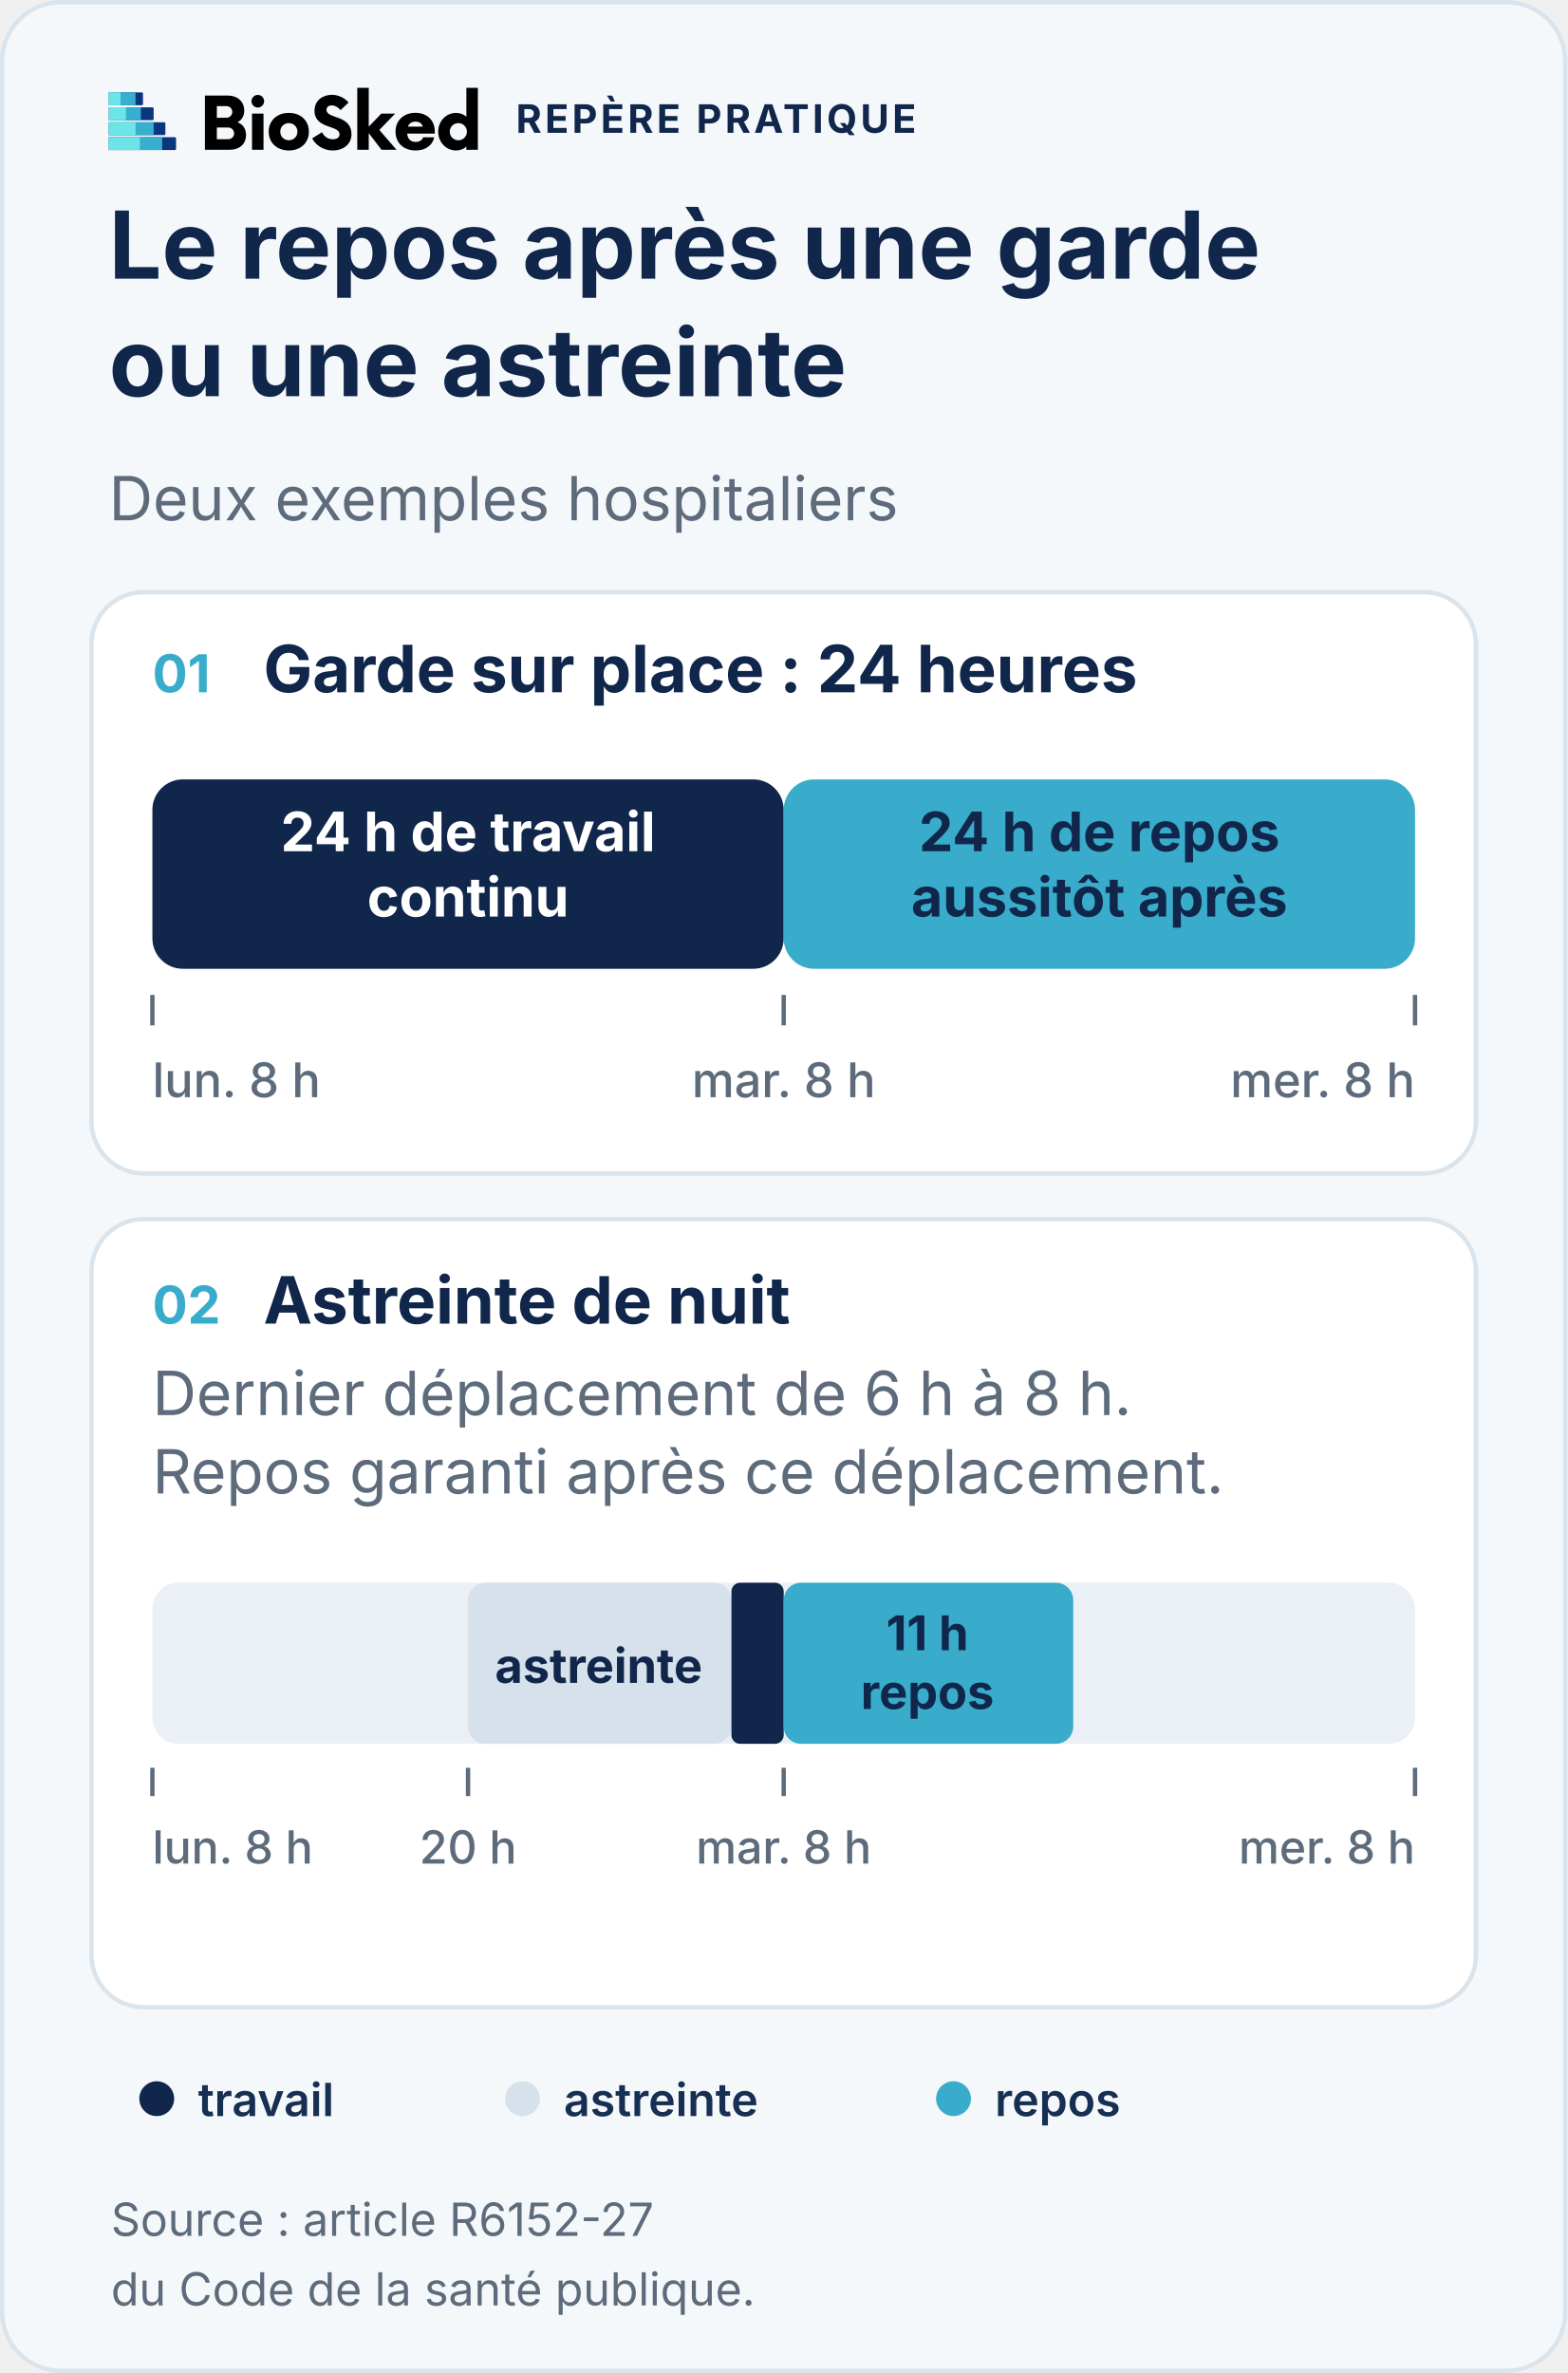
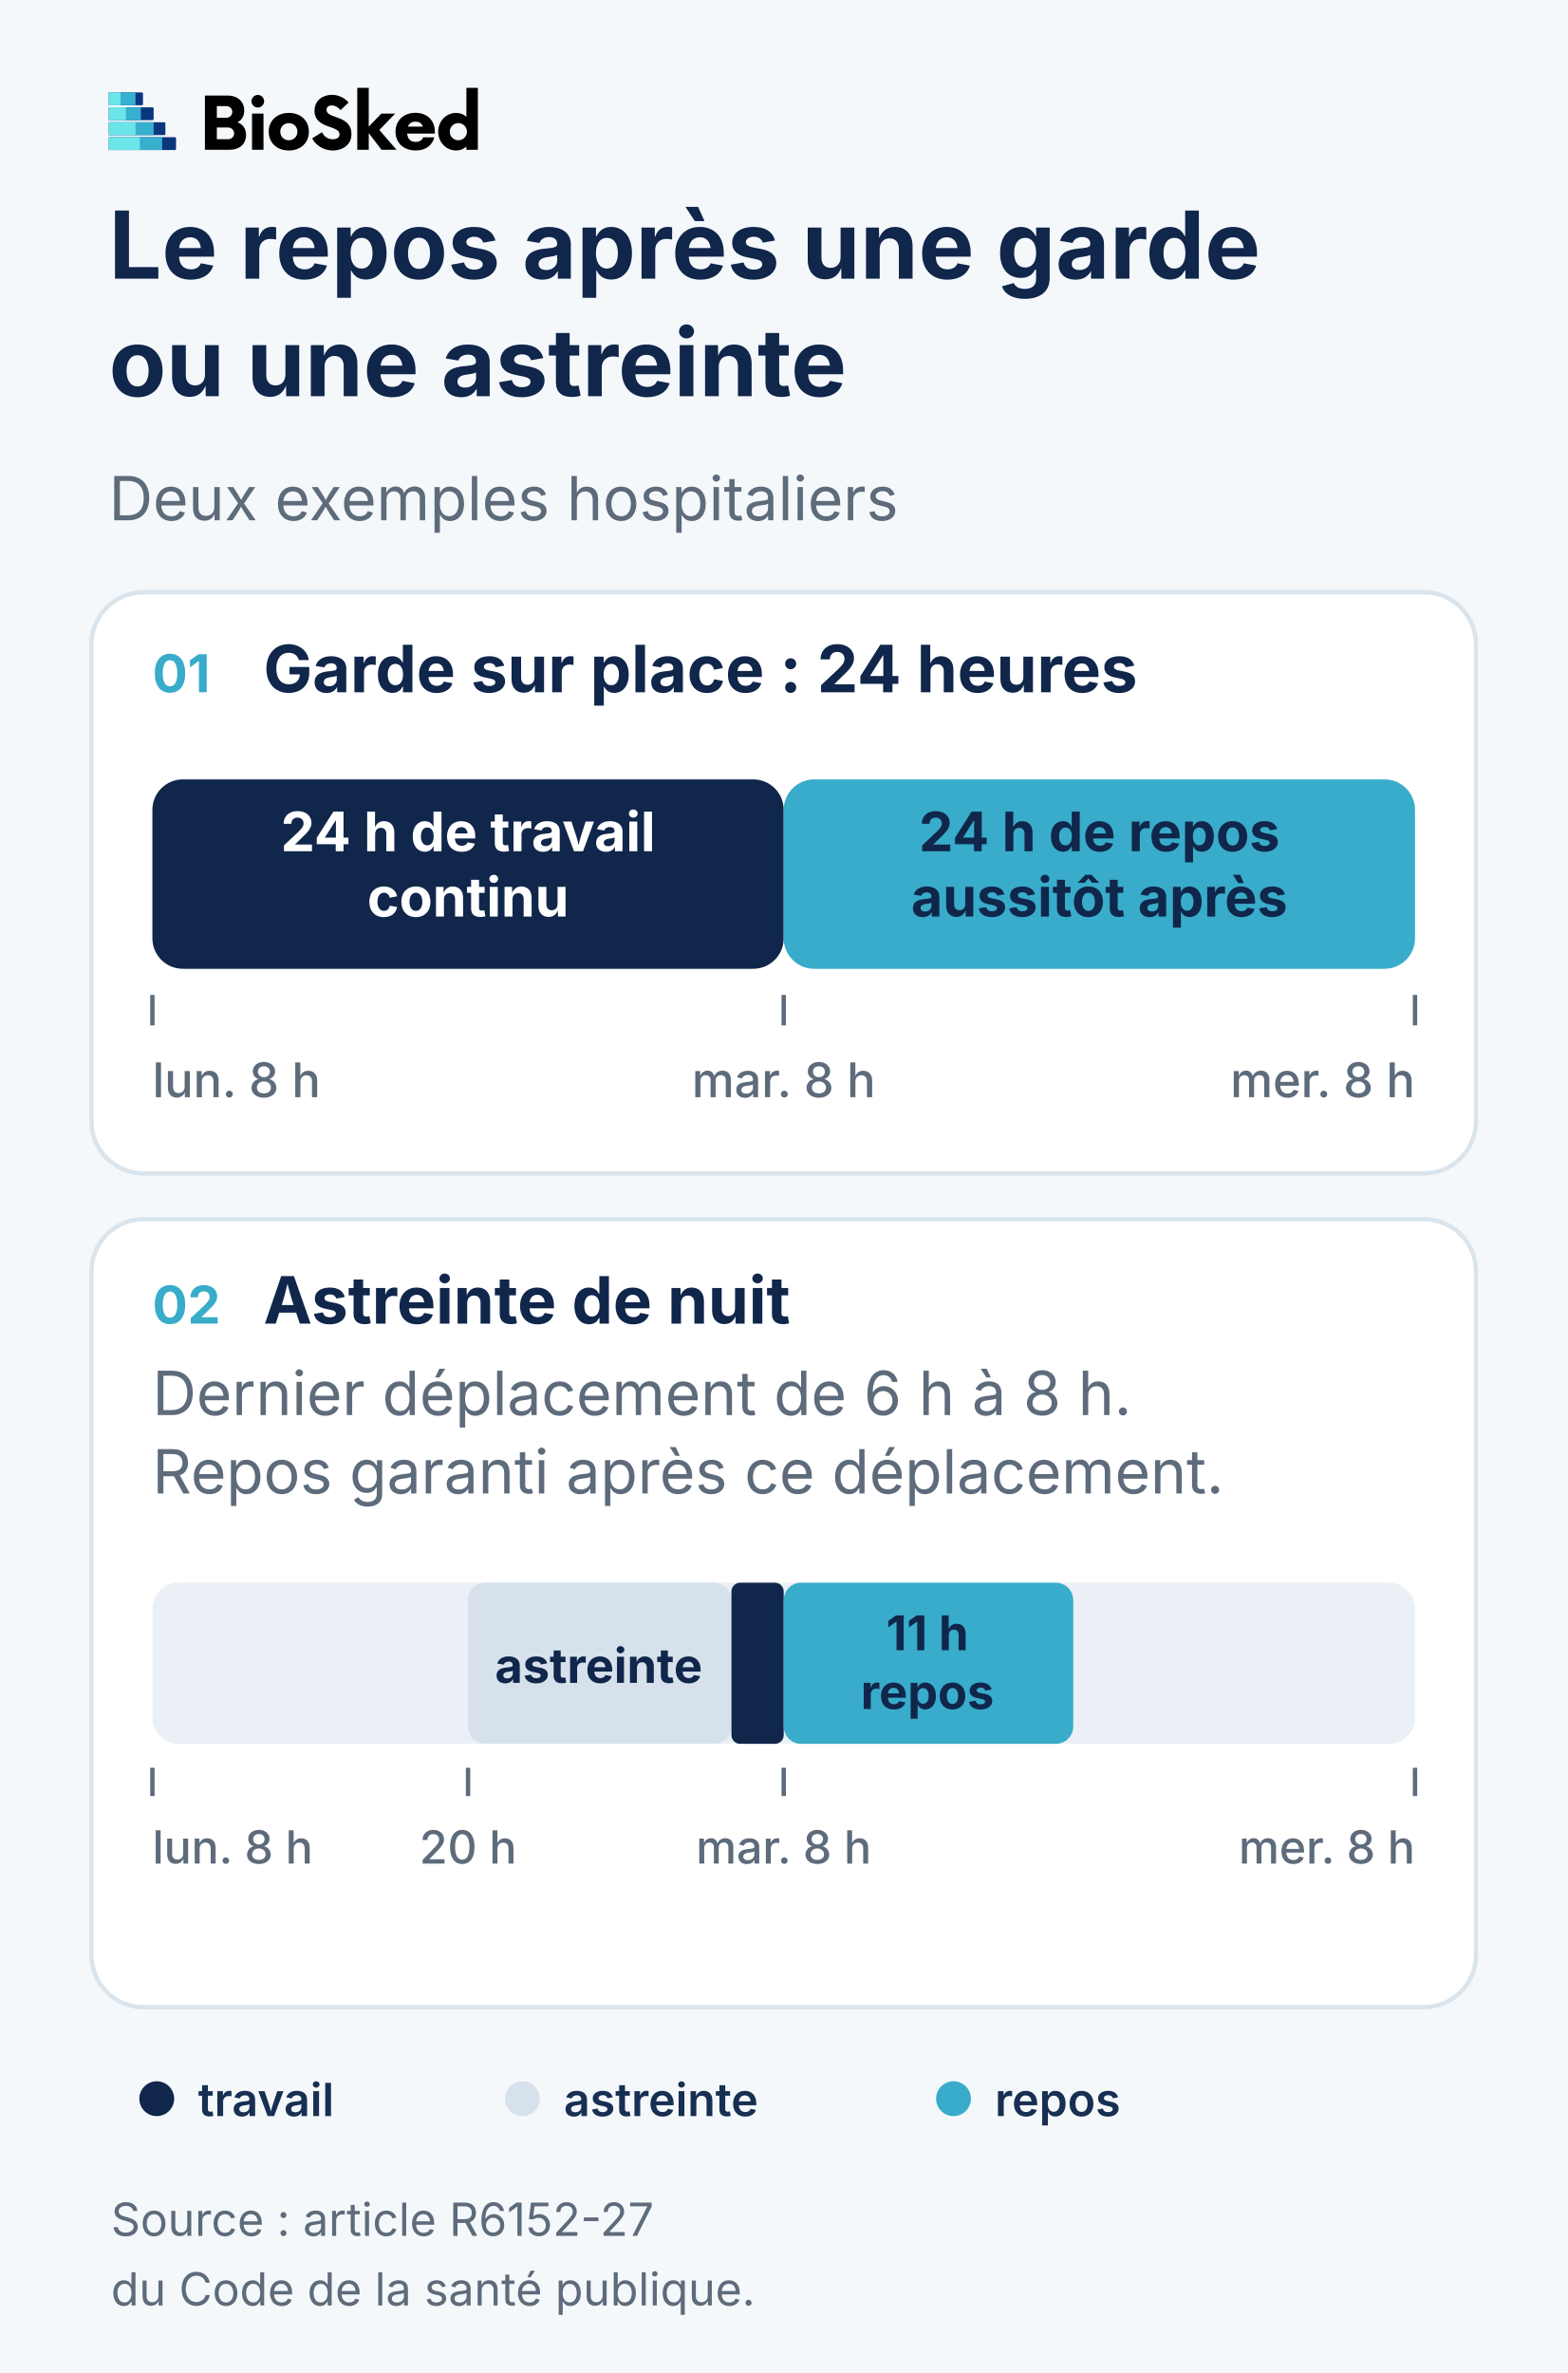
<svg xmlns="http://www.w3.org/2000/svg" width="720" height="1090" viewBox="0 0 720 1090" role="img" aria-labelledby="title desc">
-   <rect width="720" height="1090" rx="28" fill="#F5F8FB" />
-   <rect x="1" y="1" width="718" height="1088" rx="27" fill="none" stroke="#D9E4EC" stroke-width="2" />
+   <rect width="720" height="1090" fill="#F5F8FB" />
  <g transform="translate(50 40) scale(1.4)">
    <g clip-path="url(#clip0_1834_1075)">
      <path d="M42.225 11.551C43.559 10.84 44.419 9.595 44.419 7.727C44.419 4.586 42.048 2.777 39.053 2.777H31.522V20.564H39.734C42.699 20.564 45.012 18.845 45.012 15.702C45.012 13.538 43.885 12.204 42.225 11.551ZM40.506 8.142C40.506 9.18 39.645 10.069 38.579 10.069H35.436V6.245H38.579C39.645 6.245 40.506 7.076 40.506 8.142ZM39.171 17.095H35.436V13.27H39.171C40.269 13.27 41.098 14.16 41.098 15.199C41.098 16.265 40.269 17.095 39.171 17.095Z" fill="black" />
      <path d="M48.875 6.719C50.002 6.719 50.949 5.771 50.949 4.644C50.949 3.488 50.002 2.57 48.875 2.57C47.748 2.57 46.799 3.488 46.799 4.644C46.799 5.771 47.748 6.719 48.875 6.719ZM46.977 20.564H50.742V8.706H46.977V20.564Z" fill="black" />
      <path d="M59.06 20.801C63.032 20.801 65.64 18.192 65.64 14.636C65.64 11.077 63.032 8.469 59.06 8.469C55.086 8.469 52.448 11.077 52.448 14.636C52.448 18.192 55.086 20.801 59.06 20.801ZM59.06 17.45C57.428 17.421 56.243 16.236 56.243 14.636C56.243 13.033 57.428 11.848 59.06 11.819C60.66 11.848 61.876 13.033 61.876 14.636C61.876 16.236 60.66 17.421 59.06 17.45Z" fill="black" />
      <path d="M73.47 20.801C76.789 20.801 79.606 18.845 79.606 15.523C79.606 8.943 71.424 10.574 71.424 7.49C71.424 6.482 72.196 6.008 73.144 6.008C74.152 6.008 75.16 6.571 76.049 7.55L78.658 5.06C77.353 3.547 75.368 2.539 73.173 2.539C70.356 2.539 67.482 4.229 67.482 7.787C67.482 13.834 75.694 12.382 75.694 15.494C75.694 16.473 74.863 17.126 73.499 17.126C71.869 17.126 70.595 16.205 69.942 14.812L66.71 16.828C67.866 19.052 70.356 20.801 73.47 20.801Z" fill="black" />
      <path d="M94.379 20.564L88.746 14.072L93.934 8.706H89.399L85.277 12.975V0.256H81.513V20.564H85.277V15.11L89.457 20.564H94.379Z" fill="black" />
      <path d="M106.957 14.605C106.957 10.899 104.409 8.439 100.584 8.439C96.76 8.439 94.062 10.93 94.062 14.636C94.062 18.34 96.731 20.801 100.703 20.801C103.993 20.801 106.186 19.052 106.781 16.473H103.133C102.808 17.421 101.948 17.984 100.643 17.984C98.924 17.984 98.034 16.947 97.886 15.257H106.957V14.605ZM100.643 11.343C101.919 11.343 102.659 11.938 103.045 12.975H98.124C98.508 11.967 99.31 11.343 100.643 11.343Z" fill="black" />
      <path d="M117.313 0.256V9.743C116.424 8.943 115.297 8.469 113.934 8.469C110.643 8.469 108.064 11.196 108.064 14.636C108.064 18.074 110.643 20.801 113.934 20.801C115.297 20.801 116.424 20.327 117.313 19.526V20.593L121.078 20.564V0.256H117.313ZM114.675 17.45C113.104 17.45 111.859 16.205 111.859 14.636C111.859 13.064 113.104 11.819 114.675 11.819C116.216 11.819 117.492 13.064 117.492 14.636C117.492 16.205 116.216 17.45 114.675 17.45Z" fill="black" />
      <path d="M-1.52588e-05 1.75H10.842C10.889 1.75 10.934 1.759 10.979 1.775C11.022 1.793 11.062 1.817 11.095 1.848C11.128 1.881 11.154 1.917 11.173 1.958C11.191 1.999 11.2 2.042 11.2 2.087V5.614C11.2 5.658 11.191 5.701 11.173 5.743C11.154 5.783 11.128 5.82 11.095 5.852C11.062 5.883 11.022 5.907 10.979 5.925C10.934 5.942 10.889 5.95 10.842 5.95H-1.52588e-05V1.75Z" fill="#0A367F" />
      <path d="M-1.52588e-05 6.65H14.347C14.393 6.65 14.438 6.659 14.482 6.675C14.526 6.693 14.564 6.717 14.597 6.748C14.629 6.781 14.655 6.817 14.673 6.857C14.691 6.899 14.7 6.942 14.7 6.987V10.514C14.7 10.558 14.691 10.601 14.673 10.643C14.655 10.683 14.629 10.72 14.597 10.752C14.564 10.783 14.526 10.807 14.482 10.825C14.438 10.841 14.393 10.85 14.347 10.85H-1.52588e-05V6.65Z" fill="#0A367F" />
      <path d="M-1.52588e-05 11.55H18.194C18.242 11.55 18.287 11.559 18.33 11.575C18.374 11.593 18.412 11.617 18.446 11.648C18.48 11.68 18.506 11.717 18.523 11.757C18.541 11.799 18.55 11.842 18.55 11.886V15.413C18.55 15.458 18.541 15.501 18.523 15.543C18.506 15.583 18.48 15.619 18.446 15.652C18.412 15.683 18.374 15.707 18.33 15.725C18.287 15.741 18.242 15.75 18.194 15.75H-1.52588e-05V11.55Z" fill="#0A367F" />
      <path d="M-1.52588e-05 16.45H21.696C21.743 16.45 21.788 16.458 21.831 16.476C21.875 16.493 21.913 16.517 21.947 16.548C21.979 16.58 22.005 16.617 22.023 16.657C22.04 16.699 22.05 16.742 22.05 16.786V20.313C22.05 20.358 22.04 20.401 22.023 20.442C22.005 20.483 21.979 20.519 21.947 20.552C21.913 20.583 21.875 20.607 21.831 20.625C21.788 20.641 21.743 20.65 21.696 20.65H-1.52588e-05V16.45Z" fill="#0A367F" />
      <path d="M-1.52588e-05 1.75H8.75V5.95H-1.52588e-05V1.75Z" fill="#37AFCF" />
      <path d="M-1.52588e-05 6.65H10.5V10.85H-1.52588e-05V6.65Z" fill="#37AFCF" />
      <path d="M-1.52588e-05 11.55H14.7V15.75H-1.52588e-05V11.55Z" fill="#37AFCF" />
      <path d="M-1.52588e-05 16.45H17.5V20.65H-1.52588e-05V16.45Z" fill="#37AFCF" />
      <path d="M-1.52588e-05 1.75H3.85V5.95H-1.52588e-05V1.75Z" fill="#6CE5E8" />
      <path d="M-1.52588e-05 6.65H5.6V10.85H-1.52588e-05V6.65Z" fill="#6CE5E8" />
      <path d="M-1.52588e-05 11.55H8.75V15.75H-1.52588e-05V11.55Z" fill="#6CE5E8" />
      <path d="M-1.52588e-05 16.45H10.15V20.65H-1.52588e-05V16.45Z" fill="#6CE5E8" />
    </g>
    <defs>
      <clipPath id="clip0_1834_1075">
        <rect width="121.1" height="21" fill="white" />
      </clipPath>
    </defs>
  </g>
-   <text x="237" y="61" fill="#10264B" font-family="Inter, Arial, sans-serif" font-size="18" font-weight="700" text-anchor="start" letter-spacing="1.5">REPÈRE PRATIQUE</text>
  <text x="50" y="128" fill="#10264B" font-family="Inter, Arial, sans-serif" font-size="43" font-weight="750" text-anchor="start">Le repos après une garde</text>
  <text x="50" y="182" fill="#10264B" font-family="Inter, Arial, sans-serif" font-size="43" font-weight="750" text-anchor="start">ou une astreinte</text>
  <text x="50" y="239" fill="#5D6B7B" font-family="Inter, Arial, sans-serif" font-size="28" font-weight="400" text-anchor="start">Deux exemples hospitaliers</text>
  <rect x="42" y="272" width="636" height="267" rx="24" fill="#FFFFFF" stroke="#D9E4EC" stroke-width="2" />
  <text x="70" y="318" fill="#38ACCA" font-family="Inter, Arial, sans-serif" font-size="24" font-weight="750" text-anchor="start">01</text>
  <text x="121" y="318" fill="#10264B" font-family="Inter, Arial, sans-serif" font-size="30" font-weight="700" text-anchor="start">Garde sur place : 24 heures</text>
  <rect x="70" y="358" width="290" height="87" rx="14" fill="#10264B" />
  <rect x="360" y="358" width="290" height="87" rx="14" fill="#38ACCA" />
  <text x="215" y="391" fill="#FFFFFF" font-family="Inter, Arial, sans-serif" font-size="25" font-weight="700" text-anchor="middle">24 h de travail</text>
  <text x="215" y="421" fill="#FFFFFF" font-family="Inter, Arial, sans-serif" font-size="25" font-weight="700" text-anchor="middle">continu</text>
  <text x="505" y="391" fill="#10264B" font-family="Inter, Arial, sans-serif" font-size="25" font-weight="700" text-anchor="middle">24 h de repos</text>
  <text x="505" y="421" fill="#10264B" font-family="Inter, Arial, sans-serif" font-size="25" font-weight="700" text-anchor="middle">aussitôt après</text>
  <path d="M70 457 L70 471" fill="none" stroke="#5D6B7B" stroke-width="2" />
  <text x="70" y="504" fill="#5D6B7B" font-family="Inter, Arial, sans-serif" font-size="22" font-weight="500" text-anchor="start">lun. 8 h</text>
  <path d="M360 457 L360 471" fill="none" stroke="#5D6B7B" stroke-width="2" />
  <text x="360" y="504" fill="#5D6B7B" font-family="Inter, Arial, sans-serif" font-size="22" font-weight="500" text-anchor="middle">mar. 8 h</text>
  <path d="M650 457 L650 471" fill="none" stroke="#5D6B7B" stroke-width="2" />
  <text x="650" y="504" fill="#5D6B7B" font-family="Inter, Arial, sans-serif" font-size="22" font-weight="500" text-anchor="end">mer. 8 h</text>
  <rect x="42" y="560" width="636" height="362" rx="24" fill="#FFFFFF" stroke="#D9E4EC" stroke-width="2" />
  <text x="70" y="608" fill="#38ACCA" font-family="Inter, Arial, sans-serif" font-size="24" font-weight="750" text-anchor="start">02</text>
  <text x="121" y="608" fill="#10264B" font-family="Inter, Arial, sans-serif" font-size="30" font-weight="700" text-anchor="start">Astreinte de nuit</text>
  <text x="70" y="650" fill="#5D6B7B" font-family="Inter, Arial, sans-serif" font-size="28" font-weight="400" text-anchor="start">Dernier déplacement de 6 h à 8 h.</text>
  <text x="70" y="686" fill="#5D6B7B" font-family="Inter, Arial, sans-serif" font-size="28" font-weight="400" text-anchor="start">Repos garanti après ce déplacement.</text>
  <rect x="70" y="727" width="580" height="74" rx="12" fill="#EAF0F5" />
  <rect x="215" y="727" width="121" height="74" rx="8" fill="#D7E1EC" />
  <rect x="336" y="727" width="24" height="74" rx="4" fill="#10264B" />
  <rect x="360" y="727" width="133" height="74" rx="8" fill="#38ACCA" />
  <text x="275" y="773" fill="#10264B" font-family="Inter, Arial, sans-serif" font-size="22" font-weight="700" text-anchor="middle">astreinte</text>
  <text x="426" y="758" fill="#10264B" font-family="Inter, Arial, sans-serif" font-size="22" font-weight="700" text-anchor="middle">11 h</text>
  <text x="426" y="785" fill="#10264B" font-family="Inter, Arial, sans-serif" font-size="22" font-weight="700" text-anchor="middle">repos</text>
  <path d="M70 812 L70 825" fill="none" stroke="#5D6B7B" stroke-width="2" />
  <text x="70" y="856" fill="#5D6B7B" font-family="Inter, Arial, sans-serif" font-size="21" font-weight="500" text-anchor="start">lun. 8 h</text>
  <path d="M215 812 L215 825" fill="none" stroke="#5D6B7B" stroke-width="2" />
  <text x="215" y="856" fill="#5D6B7B" font-family="Inter, Arial, sans-serif" font-size="21" font-weight="500" text-anchor="middle">20 h</text>
  <path d="M360 812 L360 825" fill="none" stroke="#5D6B7B" stroke-width="2" />
  <text x="360" y="856" fill="#5D6B7B" font-family="Inter, Arial, sans-serif" font-size="21" font-weight="500" text-anchor="middle">mar. 8 h</text>
  <path d="M650 812 L650 825" fill="none" stroke="#5D6B7B" stroke-width="2" />
  <text x="650" y="856" fill="#5D6B7B" font-family="Inter, Arial, sans-serif" font-size="21" font-weight="500" text-anchor="end">mer. 8 h</text>
  <circle cx="72" cy="964" r="8" fill="#10264B" />
  <text x="91" y="972" fill="#172F52" font-family="Inter, Arial, sans-serif" font-size="21" font-weight="600" text-anchor="start">travail</text>
  <circle cx="240" cy="964" r="8" fill="#D7E1EC" />
  <text x="259" y="972" fill="#172F52" font-family="Inter, Arial, sans-serif" font-size="21" font-weight="600" text-anchor="start">astreinte</text>
  <circle cx="438" cy="964" r="8" fill="#38ACCA" />
  <text x="457" y="972" fill="#172F52" font-family="Inter, Arial, sans-serif" font-size="21" font-weight="600" text-anchor="start">repos</text>
  <text x="51" y="1027" fill="#5D6B7B" font-family="Inter, Arial, sans-serif" font-size="21" font-weight="400" text-anchor="start">Source : article R6152-27</text>
  <text x="51" y="1059" fill="#5D6B7B" font-family="Inter, Arial, sans-serif" font-size="21" font-weight="400" text-anchor="start">du Code de la santé publique.</text>
</svg>
